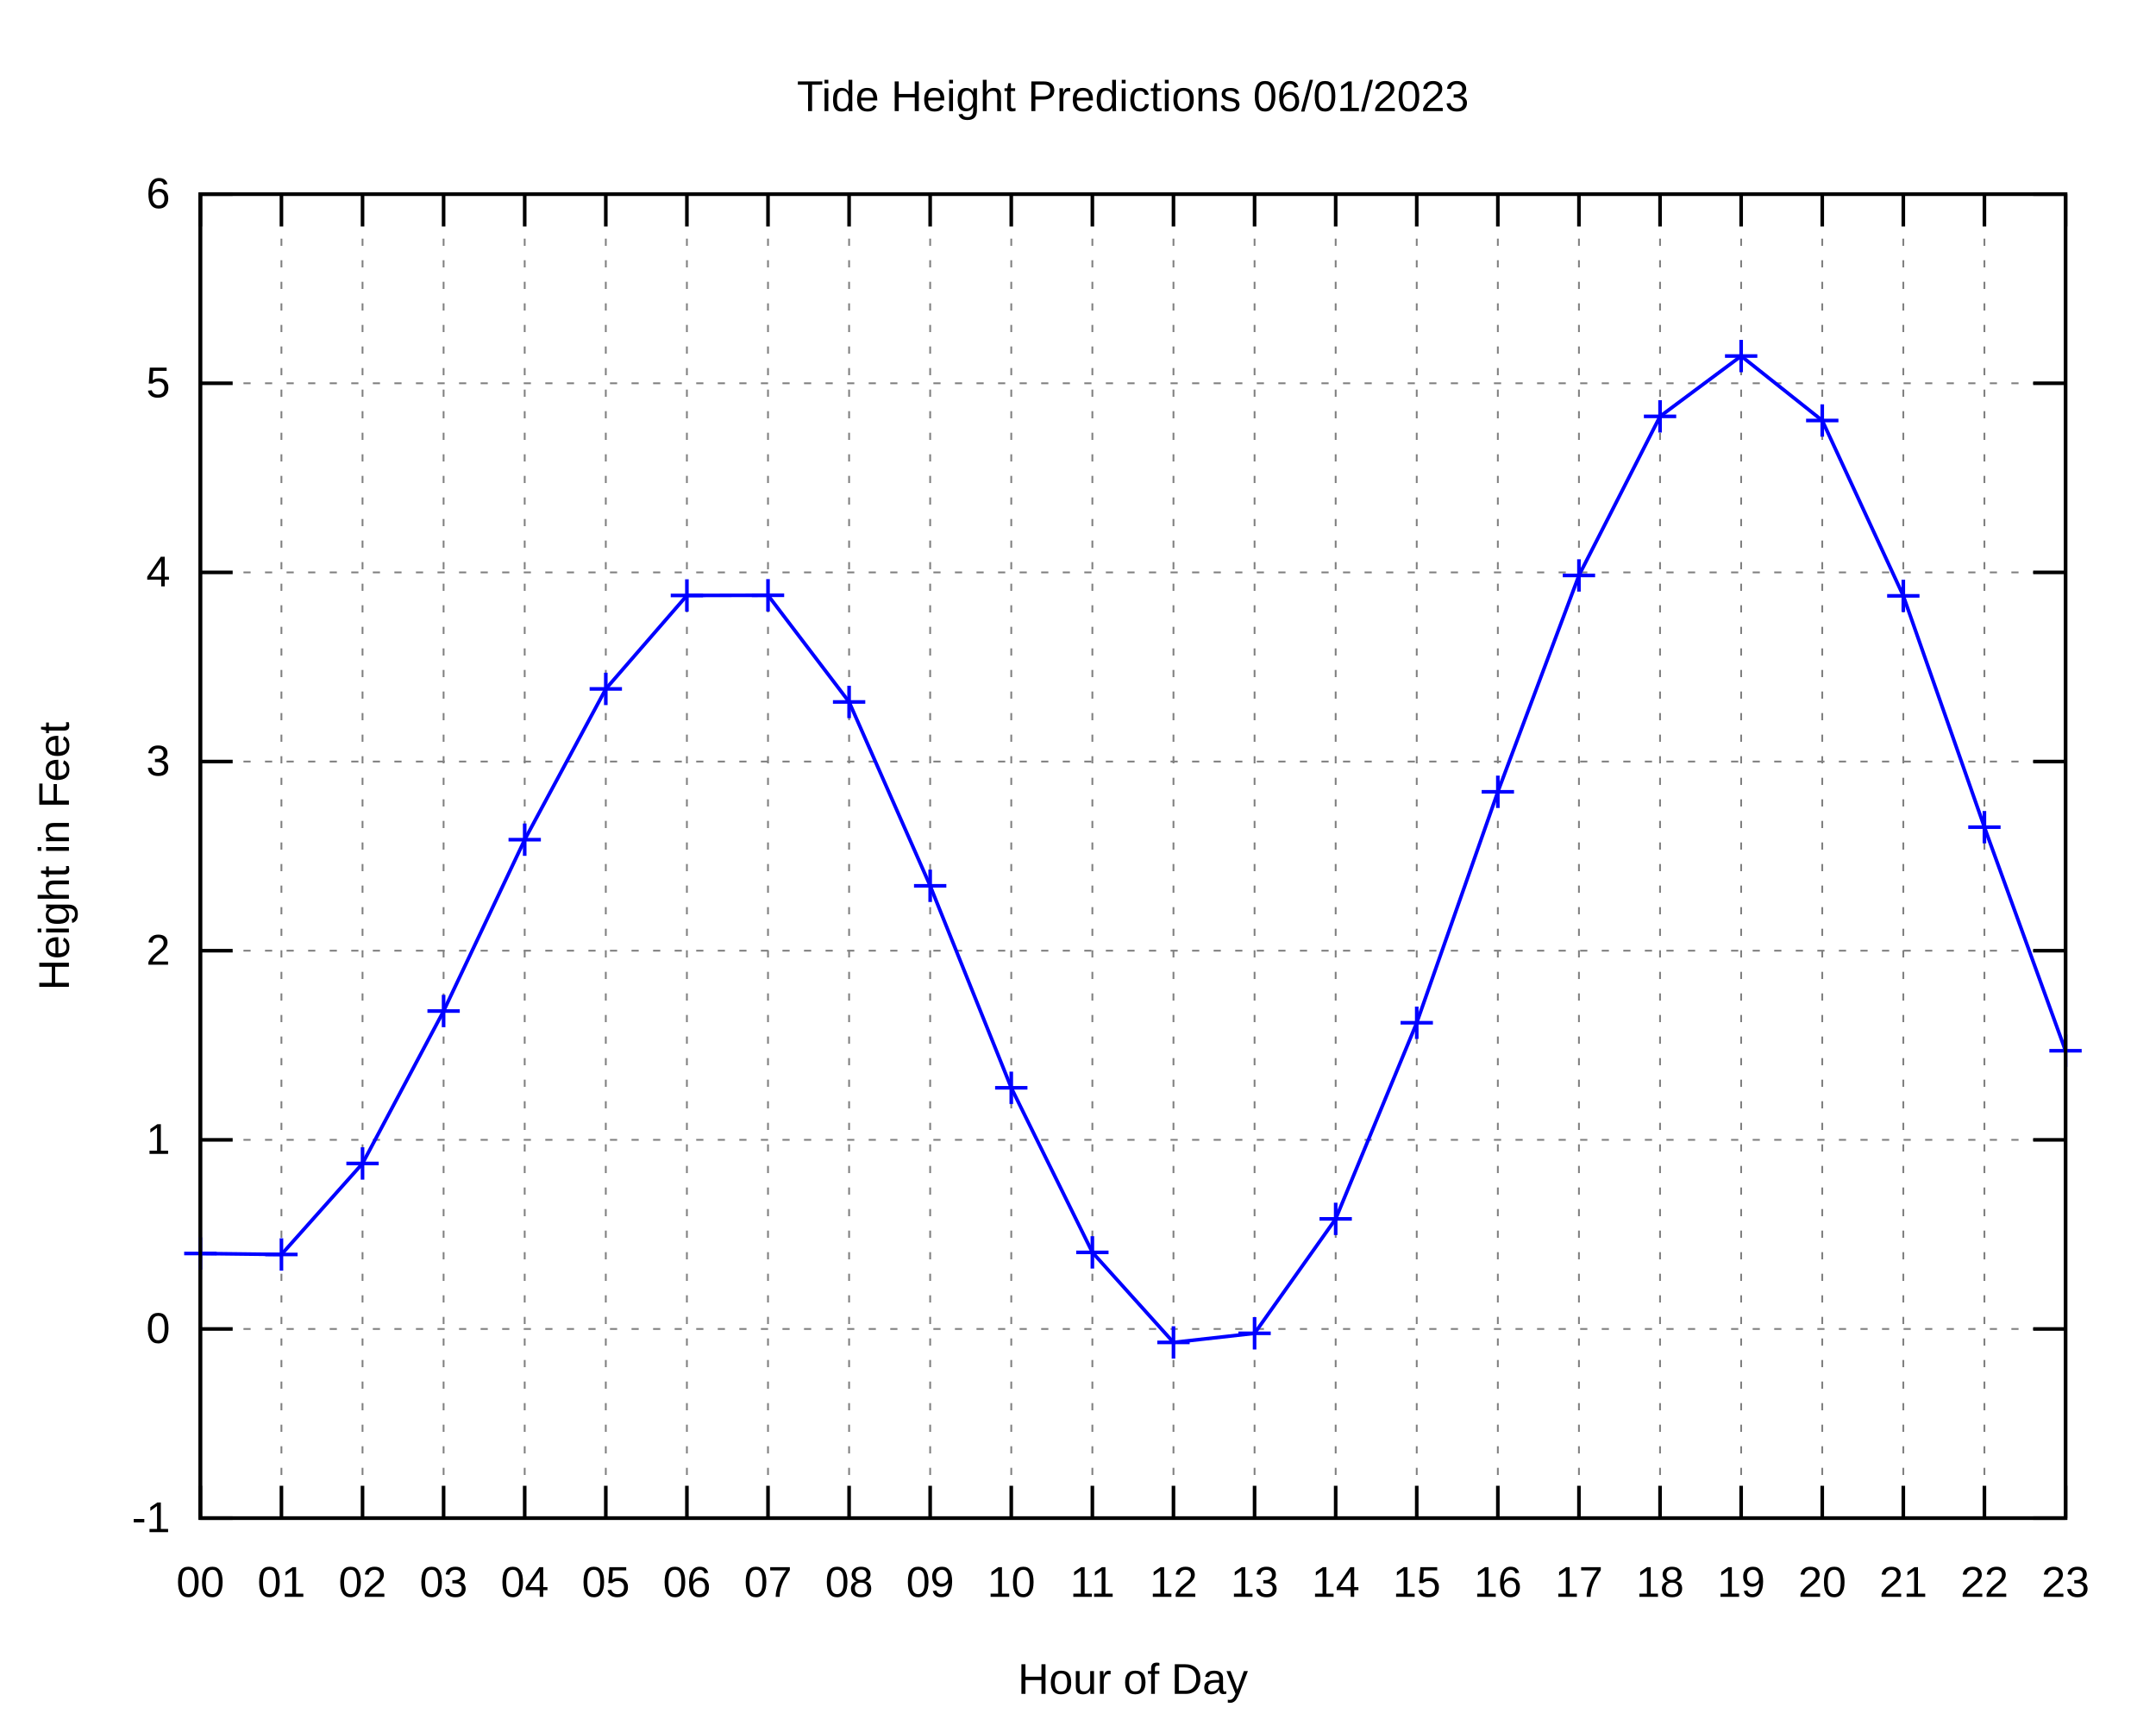
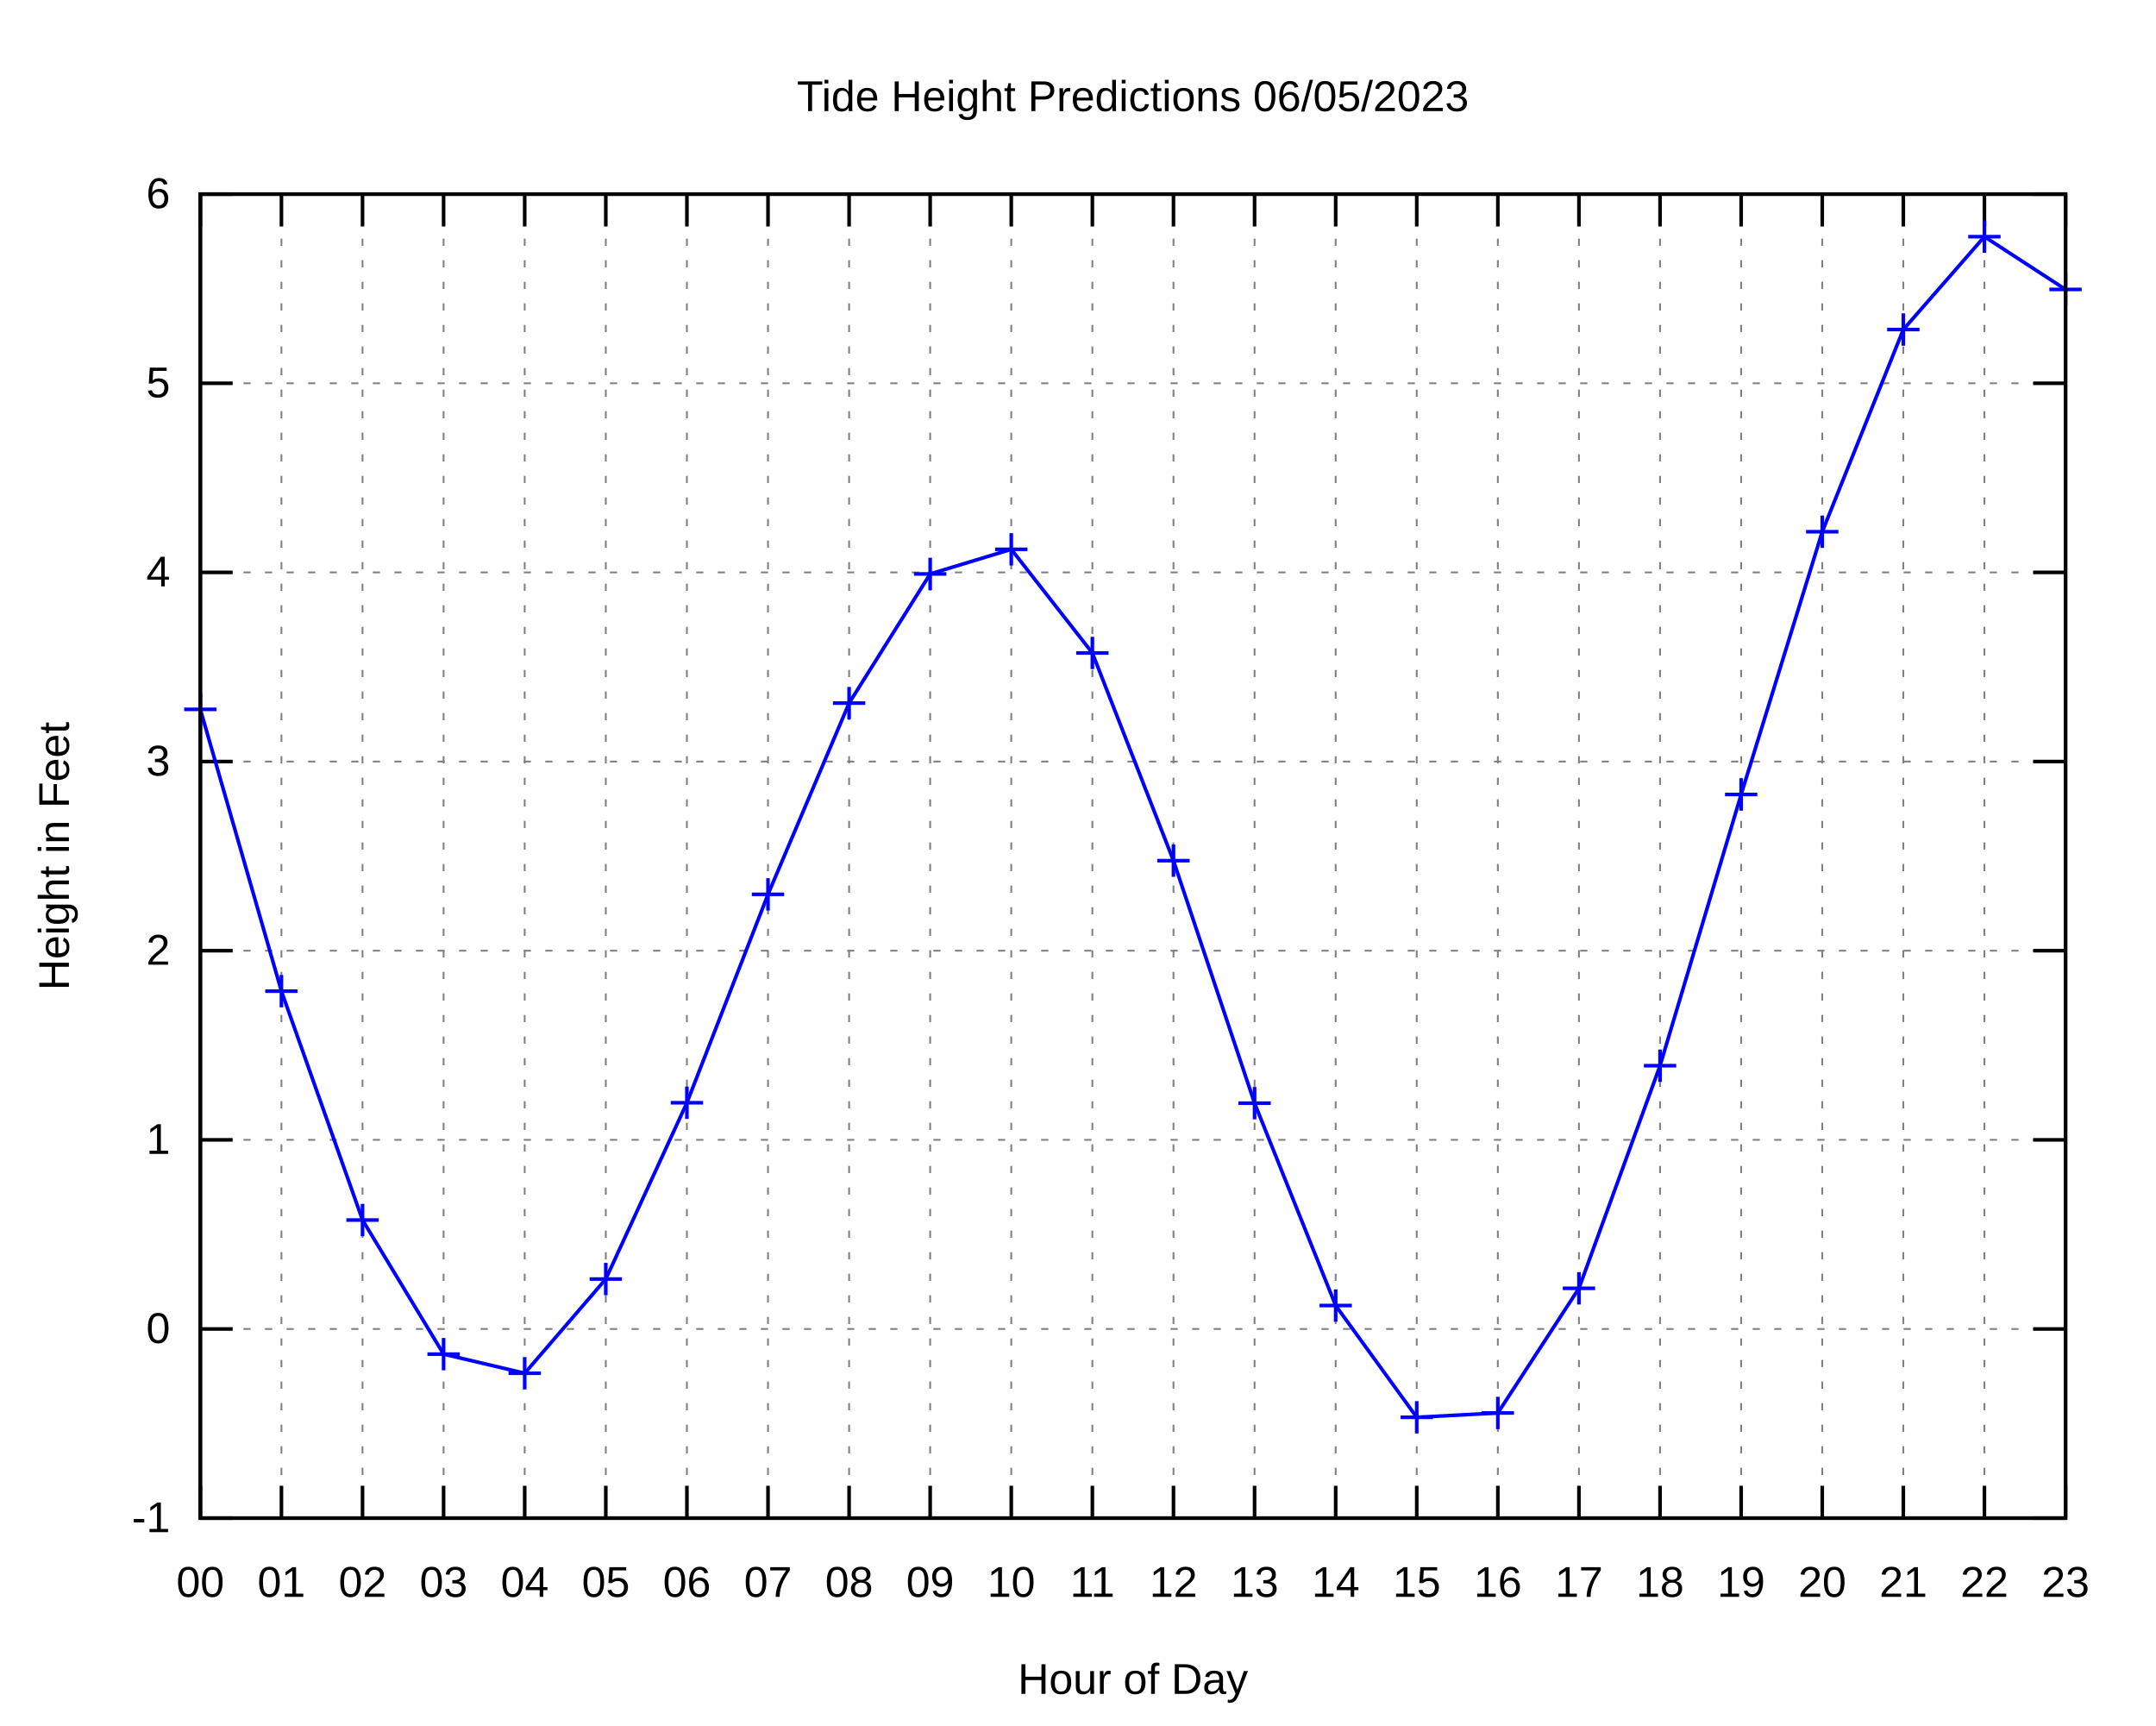
<svg xmlns="http://www.w3.org/2000/svg" xmlns:xlink="http://www.w3.org/1999/xlink" width="600" height="480" viewBox="0 0 600 480">
  <g id="gnuplot_canvas">
    <rect x="0" y="0" width="600" height="480" fill="none" />
    <defs>
      <circle id="gpDot" r="0.5" stroke-width="0.5" stroke="currentColor" />
      <path id="gpPt0" stroke-width="0.222" stroke="currentColor" d="M-1,0 h2 M0,-1 v2" />
      <path id="gpPt1" stroke-width="0.222" stroke="currentColor" d="M-1,-1 L1,1 M1,-1 L-1,1" />
      <path id="gpPt2" stroke-width="0.222" stroke="currentColor" d="M-1,0 L1,0 M0,-1 L0,1 M-1,-1 L1,1 M-1,1 L1,-1" />
      <rect id="gpPt3" stroke-width="0.222" stroke="currentColor" x="-1" y="-1" width="2" height="2" />
      <rect id="gpPt4" stroke-width="0.222" stroke="currentColor" fill="currentColor" x="-1" y="-1" width="2" height="2" />
      <circle id="gpPt5" stroke-width="0.222" stroke="currentColor" cx="0" cy="0" r="1" />
      <use xlink:href="#gpPt5" id="gpPt6" fill="currentColor" stroke="none" />
      <path id="gpPt7" stroke-width="0.222" stroke="currentColor" d="M0,-1.33 L-1.33,0.67 L1.33,0.67 z" />
      <use xlink:href="#gpPt7" id="gpPt8" fill="currentColor" stroke="none" />
      <use xlink:href="#gpPt7" id="gpPt9" stroke="currentColor" transform="rotate(180)" />
      <use xlink:href="#gpPt9" id="gpPt10" fill="currentColor" stroke="none" />
      <use xlink:href="#gpPt3" id="gpPt11" stroke="currentColor" transform="rotate(45)" />
      <use xlink:href="#gpPt11" id="gpPt12" fill="currentColor" stroke="none" />
      <path id="gpPt13" stroke-width="0.222" stroke="currentColor" d="M0,1.330 L1.265,0.411 L0.782,-1.067 L-0.782,-1.076 L-1.265,0.411 z" />
      <use xlink:href="#gpPt13" id="gpPt14" fill="currentColor" stroke="none" />
      <filter id="textbox" filterUnits="objectBoundingBox" x="0" y="0" height="1" width="1">
        <feFlood flood-color="white" flood-opacity="1" result="bgnd" />
        <feComposite in="SourceGraphic" in2="bgnd" operator="atop" />
      </filter>
      <filter id="greybox" filterUnits="objectBoundingBox" x="0" y="0" height="1" width="1">
        <feFlood flood-color="lightgrey" flood-opacity="1" result="grey" />
        <feComposite in="SourceGraphic" in2="grey" operator="atop" />
      </filter>
    </defs>
    <g fill="none" color="white" stroke="currentColor" stroke-width="1.00" stroke-linecap="butt" stroke-linejoin="miter">
</g>
    <g fill="none" color="black" stroke="currentColor" stroke-width="1.00" stroke-linecap="butt" stroke-linejoin="miter">
</g>
    <g fill="none" color="black" stroke="black" stroke-width="0.50" stroke-linecap="butt" stroke-linejoin="miter">
</g>
    <g fill="none" color="gray" stroke="currentColor" stroke-width="0.50" stroke-linecap="butt" stroke-linejoin="miter">
      <path stroke="gray" stroke-dasharray="2,4" class="gridline" d="M55.75,422.40 L574.82,422.40  " />
    </g>
    <g fill="none" color="gray" stroke="gray" stroke-width="1.00" stroke-linecap="butt" stroke-linejoin="miter">
</g>
    <g fill="none" color="black" stroke="currentColor" stroke-width="1.00" stroke-linecap="butt" stroke-linejoin="miter">
      <path stroke="black" d="M55.75,422.40 L64.75,422.40 M574.82,422.40 L565.82,422.40  " />
      <g transform="translate(47.36,426.30)" stroke="none" fill="black" font-family="Arial" font-size="12.00" text-anchor="end">
        <text>
          <tspan font-family="Arial">-1</tspan>
        </text>
      </g>
    </g>
    <g fill="none" color="black" stroke="currentColor" stroke-width="1.00" stroke-linecap="butt" stroke-linejoin="miter">
</g>
    <g fill="none" color="black" stroke="black" stroke-width="0.50" stroke-linecap="butt" stroke-linejoin="miter">
</g>
    <g fill="none" color="gray" stroke="currentColor" stroke-width="0.50" stroke-linecap="butt" stroke-linejoin="miter">
      <path stroke="gray" stroke-dasharray="2,4" class="gridline" d="M55.75,369.77 L574.82,369.77  " />
    </g>
    <g fill="none" color="gray" stroke="gray" stroke-width="1.00" stroke-linecap="butt" stroke-linejoin="miter">
</g>
    <g fill="none" color="black" stroke="currentColor" stroke-width="1.00" stroke-linecap="butt" stroke-linejoin="miter">
      <path stroke="black" d="M55.75,369.77 L64.75,369.77 M574.82,369.77 L565.82,369.77  " />
      <g transform="translate(47.36,373.67)" stroke="none" fill="black" font-family="Arial" font-size="12.00" text-anchor="end">
        <text>
          <tspan font-family="Arial"> 0</tspan>
        </text>
      </g>
    </g>
    <g fill="none" color="black" stroke="currentColor" stroke-width="1.00" stroke-linecap="butt" stroke-linejoin="miter">
</g>
    <g fill="none" color="black" stroke="black" stroke-width="0.50" stroke-linecap="butt" stroke-linejoin="miter">
</g>
    <g fill="none" color="gray" stroke="currentColor" stroke-width="0.50" stroke-linecap="butt" stroke-linejoin="miter">
      <path stroke="gray" stroke-dasharray="2,4" class="gridline" d="M55.75,317.15 L574.82,317.15  " />
    </g>
    <g fill="none" color="gray" stroke="gray" stroke-width="1.00" stroke-linecap="butt" stroke-linejoin="miter">
</g>
    <g fill="none" color="black" stroke="currentColor" stroke-width="1.00" stroke-linecap="butt" stroke-linejoin="miter">
      <path stroke="black" d="M55.75,317.15 L64.75,317.15 M574.82,317.15 L565.82,317.15  " />
      <g transform="translate(47.36,321.05)" stroke="none" fill="black" font-family="Arial" font-size="12.00" text-anchor="end">
        <text>
          <tspan font-family="Arial"> 1</tspan>
        </text>
      </g>
    </g>
    <g fill="none" color="black" stroke="currentColor" stroke-width="1.00" stroke-linecap="butt" stroke-linejoin="miter">
</g>
    <g fill="none" color="black" stroke="black" stroke-width="0.50" stroke-linecap="butt" stroke-linejoin="miter">
</g>
    <g fill="none" color="gray" stroke="currentColor" stroke-width="0.50" stroke-linecap="butt" stroke-linejoin="miter">
      <path stroke="gray" stroke-dasharray="2,4" class="gridline" d="M55.75,264.52 L574.82,264.52  " />
    </g>
    <g fill="none" color="gray" stroke="gray" stroke-width="1.00" stroke-linecap="butt" stroke-linejoin="miter">
</g>
    <g fill="none" color="black" stroke="currentColor" stroke-width="1.00" stroke-linecap="butt" stroke-linejoin="miter">
      <path stroke="black" d="M55.75,264.52 L64.75,264.52 M574.82,264.52 L565.82,264.52  " />
      <g transform="translate(47.36,268.42)" stroke="none" fill="black" font-family="Arial" font-size="12.00" text-anchor="end">
        <text>
          <tspan font-family="Arial"> 2</tspan>
        </text>
      </g>
    </g>
    <g fill="none" color="black" stroke="currentColor" stroke-width="1.00" stroke-linecap="butt" stroke-linejoin="miter">
</g>
    <g fill="none" color="black" stroke="black" stroke-width="0.50" stroke-linecap="butt" stroke-linejoin="miter">
</g>
    <g fill="none" color="gray" stroke="currentColor" stroke-width="0.50" stroke-linecap="butt" stroke-linejoin="miter">
      <path stroke="gray" stroke-dasharray="2,4" class="gridline" d="M55.75,211.89 L574.82,211.89  " />
    </g>
    <g fill="none" color="gray" stroke="gray" stroke-width="1.00" stroke-linecap="butt" stroke-linejoin="miter">
</g>
    <g fill="none" color="black" stroke="currentColor" stroke-width="1.00" stroke-linecap="butt" stroke-linejoin="miter">
      <path stroke="black" d="M55.75,211.89 L64.75,211.89 M574.82,211.89 L565.82,211.89  " />
      <g transform="translate(47.36,215.79)" stroke="none" fill="black" font-family="Arial" font-size="12.00" text-anchor="end">
        <text>
          <tspan font-family="Arial"> 3</tspan>
        </text>
      </g>
    </g>
    <g fill="none" color="black" stroke="currentColor" stroke-width="1.00" stroke-linecap="butt" stroke-linejoin="miter">
</g>
    <g fill="none" color="black" stroke="black" stroke-width="0.50" stroke-linecap="butt" stroke-linejoin="miter">
</g>
    <g fill="none" color="gray" stroke="currentColor" stroke-width="0.50" stroke-linecap="butt" stroke-linejoin="miter">
      <path stroke="gray" stroke-dasharray="2,4" class="gridline" d="M55.75,159.26 L574.82,159.26  " />
    </g>
    <g fill="none" color="gray" stroke="gray" stroke-width="1.00" stroke-linecap="butt" stroke-linejoin="miter">
</g>
    <g fill="none" color="black" stroke="currentColor" stroke-width="1.00" stroke-linecap="butt" stroke-linejoin="miter">
      <path stroke="black" d="M55.75,159.26 L64.75,159.26 M574.82,159.26 L565.82,159.26  " />
      <g transform="translate(47.36,163.16)" stroke="none" fill="black" font-family="Arial" font-size="12.00" text-anchor="end">
        <text>
          <tspan font-family="Arial"> 4</tspan>
        </text>
      </g>
    </g>
    <g fill="none" color="black" stroke="currentColor" stroke-width="1.00" stroke-linecap="butt" stroke-linejoin="miter">
</g>
    <g fill="none" color="black" stroke="black" stroke-width="0.50" stroke-linecap="butt" stroke-linejoin="miter">
</g>
    <g fill="none" color="gray" stroke="currentColor" stroke-width="0.50" stroke-linecap="butt" stroke-linejoin="miter">
      <path stroke="gray" stroke-dasharray="2,4" class="gridline" d="M55.75,106.64 L574.82,106.64  " />
    </g>
    <g fill="none" color="gray" stroke="gray" stroke-width="1.00" stroke-linecap="butt" stroke-linejoin="miter">
</g>
    <g fill="none" color="black" stroke="currentColor" stroke-width="1.00" stroke-linecap="butt" stroke-linejoin="miter">
      <path stroke="black" d="M55.75,106.64 L64.75,106.64 M574.82,106.64 L565.82,106.64  " />
      <g transform="translate(47.36,110.54)" stroke="none" fill="black" font-family="Arial" font-size="12.00" text-anchor="end">
        <text>
          <tspan font-family="Arial"> 5</tspan>
        </text>
      </g>
    </g>
    <g fill="none" color="black" stroke="currentColor" stroke-width="1.00" stroke-linecap="butt" stroke-linejoin="miter">
</g>
    <g fill="none" color="black" stroke="black" stroke-width="0.50" stroke-linecap="butt" stroke-linejoin="miter">
</g>
    <g fill="none" color="gray" stroke="currentColor" stroke-width="0.50" stroke-linecap="butt" stroke-linejoin="miter">
      <path stroke="gray" stroke-dasharray="2,4" class="gridline" d="M55.75,54.01 L574.82,54.01  " />
    </g>
    <g fill="none" color="gray" stroke="gray" stroke-width="1.00" stroke-linecap="butt" stroke-linejoin="miter">
</g>
    <g fill="none" color="black" stroke="currentColor" stroke-width="1.00" stroke-linecap="butt" stroke-linejoin="miter">
      <path stroke="black" d="M55.75,54.01 L64.75,54.01 M574.82,54.01 L565.82,54.01  " />
      <g transform="translate(47.36,57.91)" stroke="none" fill="black" font-family="Arial" font-size="12.00" text-anchor="end">
        <text>
          <tspan font-family="Arial"> 6</tspan>
        </text>
      </g>
    </g>
    <g fill="none" color="black" stroke="currentColor" stroke-width="1.00" stroke-linecap="butt" stroke-linejoin="miter">
</g>
    <g fill="none" color="black" stroke="black" stroke-width="0.50" stroke-linecap="butt" stroke-linejoin="miter">
</g>
    <g fill="none" color="gray" stroke="currentColor" stroke-width="0.50" stroke-linecap="butt" stroke-linejoin="miter">
      <path stroke="gray" stroke-dasharray="2,4" class="gridline" d="M55.75,422.40 L55.75,54.01  " />
    </g>
    <g fill="none" color="gray" stroke="gray" stroke-width="1.00" stroke-linecap="butt" stroke-linejoin="miter">
</g>
    <g fill="none" color="black" stroke="currentColor" stroke-width="1.00" stroke-linecap="butt" stroke-linejoin="miter">
      <path stroke="black" d="M55.75,422.40 L55.75,413.40 M55.75,54.01 L55.75,63.01  " />
      <g transform="translate(55.75,444.30)" stroke="none" fill="black" font-family="Arial" font-size="12.00" text-anchor="middle">
        <text>
          <tspan font-family="Arial">00</tspan>
        </text>
      </g>
    </g>
    <g fill="none" color="black" stroke="currentColor" stroke-width="1.00" stroke-linecap="butt" stroke-linejoin="miter">
</g>
    <g fill="none" color="black" stroke="black" stroke-width="0.50" stroke-linecap="butt" stroke-linejoin="miter">
</g>
    <g fill="none" color="gray" stroke="currentColor" stroke-width="0.50" stroke-linecap="butt" stroke-linejoin="miter">
      <path stroke="gray" stroke-dasharray="2,4" class="gridline" d="M78.32,422.40 L78.32,54.01  " />
    </g>
    <g fill="none" color="gray" stroke="gray" stroke-width="1.00" stroke-linecap="butt" stroke-linejoin="miter">
</g>
    <g fill="none" color="black" stroke="currentColor" stroke-width="1.00" stroke-linecap="butt" stroke-linejoin="miter">
      <path stroke="black" d="M78.32,422.40 L78.32,413.40 M78.32,54.01 L78.32,63.01  " />
      <g transform="translate(78.32,444.30)" stroke="none" fill="black" font-family="Arial" font-size="12.00" text-anchor="middle">
        <text>
          <tspan font-family="Arial">01</tspan>
        </text>
      </g>
    </g>
    <g fill="none" color="black" stroke="currentColor" stroke-width="1.00" stroke-linecap="butt" stroke-linejoin="miter">
</g>
    <g fill="none" color="black" stroke="black" stroke-width="0.50" stroke-linecap="butt" stroke-linejoin="miter">
</g>
    <g fill="none" color="gray" stroke="currentColor" stroke-width="0.50" stroke-linecap="butt" stroke-linejoin="miter">
      <path stroke="gray" stroke-dasharray="2,4" class="gridline" d="M100.89,422.40 L100.89,54.01  " />
    </g>
    <g fill="none" color="gray" stroke="gray" stroke-width="1.00" stroke-linecap="butt" stroke-linejoin="miter">
</g>
    <g fill="none" color="black" stroke="currentColor" stroke-width="1.00" stroke-linecap="butt" stroke-linejoin="miter">
      <path stroke="black" d="M100.89,422.40 L100.89,413.40 M100.89,54.01 L100.89,63.01  " />
      <g transform="translate(100.89,444.30)" stroke="none" fill="black" font-family="Arial" font-size="12.00" text-anchor="middle">
        <text>
          <tspan font-family="Arial">02</tspan>
        </text>
      </g>
    </g>
    <g fill="none" color="black" stroke="currentColor" stroke-width="1.00" stroke-linecap="butt" stroke-linejoin="miter">
</g>
    <g fill="none" color="black" stroke="black" stroke-width="0.50" stroke-linecap="butt" stroke-linejoin="miter">
</g>
    <g fill="none" color="gray" stroke="currentColor" stroke-width="0.50" stroke-linecap="butt" stroke-linejoin="miter">
      <path stroke="gray" stroke-dasharray="2,4" class="gridline" d="M123.45,422.40 L123.45,54.01  " />
    </g>
    <g fill="none" color="gray" stroke="gray" stroke-width="1.00" stroke-linecap="butt" stroke-linejoin="miter">
</g>
    <g fill="none" color="black" stroke="currentColor" stroke-width="1.00" stroke-linecap="butt" stroke-linejoin="miter">
      <path stroke="black" d="M123.45,422.40 L123.45,413.40 M123.45,54.01 L123.45,63.01  " />
      <g transform="translate(123.45,444.30)" stroke="none" fill="black" font-family="Arial" font-size="12.00" text-anchor="middle">
        <text>
          <tspan font-family="Arial">03</tspan>
        </text>
      </g>
    </g>
    <g fill="none" color="black" stroke="currentColor" stroke-width="1.00" stroke-linecap="butt" stroke-linejoin="miter">
</g>
    <g fill="none" color="black" stroke="black" stroke-width="0.50" stroke-linecap="butt" stroke-linejoin="miter">
</g>
    <g fill="none" color="gray" stroke="currentColor" stroke-width="0.50" stroke-linecap="butt" stroke-linejoin="miter">
      <path stroke="gray" stroke-dasharray="2,4" class="gridline" d="M146.02,422.40 L146.02,54.01  " />
    </g>
    <g fill="none" color="gray" stroke="gray" stroke-width="1.00" stroke-linecap="butt" stroke-linejoin="miter">
</g>
    <g fill="none" color="black" stroke="currentColor" stroke-width="1.00" stroke-linecap="butt" stroke-linejoin="miter">
      <path stroke="black" d="M146.02,422.40 L146.02,413.40 M146.02,54.01 L146.02,63.01  " />
      <g transform="translate(146.02,444.30)" stroke="none" fill="black" font-family="Arial" font-size="12.00" text-anchor="middle">
        <text>
          <tspan font-family="Arial">04</tspan>
        </text>
      </g>
    </g>
    <g fill="none" color="black" stroke="currentColor" stroke-width="1.00" stroke-linecap="butt" stroke-linejoin="miter">
</g>
    <g fill="none" color="black" stroke="black" stroke-width="0.50" stroke-linecap="butt" stroke-linejoin="miter">
</g>
    <g fill="none" color="gray" stroke="currentColor" stroke-width="0.50" stroke-linecap="butt" stroke-linejoin="miter">
      <path stroke="gray" stroke-dasharray="2,4" class="gridline" d="M168.59,422.40 L168.59,54.01  " />
    </g>
    <g fill="none" color="gray" stroke="gray" stroke-width="1.00" stroke-linecap="butt" stroke-linejoin="miter">
</g>
    <g fill="none" color="black" stroke="currentColor" stroke-width="1.00" stroke-linecap="butt" stroke-linejoin="miter">
      <path stroke="black" d="M168.59,422.40 L168.59,413.40 M168.59,54.01 L168.59,63.01  " />
      <g transform="translate(168.59,444.30)" stroke="none" fill="black" font-family="Arial" font-size="12.00" text-anchor="middle">
        <text>
          <tspan font-family="Arial">05</tspan>
        </text>
      </g>
    </g>
    <g fill="none" color="black" stroke="currentColor" stroke-width="1.00" stroke-linecap="butt" stroke-linejoin="miter">
</g>
    <g fill="none" color="black" stroke="black" stroke-width="0.50" stroke-linecap="butt" stroke-linejoin="miter">
</g>
    <g fill="none" color="gray" stroke="currentColor" stroke-width="0.50" stroke-linecap="butt" stroke-linejoin="miter">
      <path stroke="gray" stroke-dasharray="2,4" class="gridline" d="M191.16,422.40 L191.16,54.01  " />
    </g>
    <g fill="none" color="gray" stroke="gray" stroke-width="1.00" stroke-linecap="butt" stroke-linejoin="miter">
</g>
    <g fill="none" color="black" stroke="currentColor" stroke-width="1.00" stroke-linecap="butt" stroke-linejoin="miter">
      <path stroke="black" d="M191.16,422.40 L191.16,413.40 M191.16,54.01 L191.16,63.01  " />
      <g transform="translate(191.16,444.30)" stroke="none" fill="black" font-family="Arial" font-size="12.00" text-anchor="middle">
        <text>
          <tspan font-family="Arial">06</tspan>
        </text>
      </g>
    </g>
    <g fill="none" color="black" stroke="currentColor" stroke-width="1.00" stroke-linecap="butt" stroke-linejoin="miter">
</g>
    <g fill="none" color="black" stroke="black" stroke-width="0.50" stroke-linecap="butt" stroke-linejoin="miter">
</g>
    <g fill="none" color="gray" stroke="currentColor" stroke-width="0.50" stroke-linecap="butt" stroke-linejoin="miter">
      <path stroke="gray" stroke-dasharray="2,4" class="gridline" d="M213.73,422.40 L213.73,54.01  " />
    </g>
    <g fill="none" color="gray" stroke="gray" stroke-width="1.00" stroke-linecap="butt" stroke-linejoin="miter">
</g>
    <g fill="none" color="black" stroke="currentColor" stroke-width="1.00" stroke-linecap="butt" stroke-linejoin="miter">
      <path stroke="black" d="M213.73,422.40 L213.73,413.40 M213.73,54.01 L213.73,63.01  " />
      <g transform="translate(213.73,444.30)" stroke="none" fill="black" font-family="Arial" font-size="12.00" text-anchor="middle">
        <text>
          <tspan font-family="Arial">07</tspan>
        </text>
      </g>
    </g>
    <g fill="none" color="black" stroke="currentColor" stroke-width="1.00" stroke-linecap="butt" stroke-linejoin="miter">
</g>
    <g fill="none" color="black" stroke="black" stroke-width="0.50" stroke-linecap="butt" stroke-linejoin="miter">
</g>
    <g fill="none" color="gray" stroke="currentColor" stroke-width="0.50" stroke-linecap="butt" stroke-linejoin="miter">
      <path stroke="gray" stroke-dasharray="2,4" class="gridline" d="M236.30,422.40 L236.30,54.01  " />
    </g>
    <g fill="none" color="gray" stroke="gray" stroke-width="1.00" stroke-linecap="butt" stroke-linejoin="miter">
</g>
    <g fill="none" color="black" stroke="currentColor" stroke-width="1.00" stroke-linecap="butt" stroke-linejoin="miter">
      <path stroke="black" d="M236.30,422.40 L236.30,413.40 M236.30,54.01 L236.30,63.01  " />
      <g transform="translate(236.30,444.30)" stroke="none" fill="black" font-family="Arial" font-size="12.00" text-anchor="middle">
        <text>
          <tspan font-family="Arial">08</tspan>
        </text>
      </g>
    </g>
    <g fill="none" color="black" stroke="currentColor" stroke-width="1.00" stroke-linecap="butt" stroke-linejoin="miter">
</g>
    <g fill="none" color="black" stroke="black" stroke-width="0.50" stroke-linecap="butt" stroke-linejoin="miter">
</g>
    <g fill="none" color="gray" stroke="currentColor" stroke-width="0.50" stroke-linecap="butt" stroke-linejoin="miter">
      <path stroke="gray" stroke-dasharray="2,4" class="gridline" d="M258.86,422.40 L258.86,54.01  " />
    </g>
    <g fill="none" color="gray" stroke="gray" stroke-width="1.00" stroke-linecap="butt" stroke-linejoin="miter">
</g>
    <g fill="none" color="black" stroke="currentColor" stroke-width="1.00" stroke-linecap="butt" stroke-linejoin="miter">
      <path stroke="black" d="M258.86,422.40 L258.86,413.40 M258.86,54.01 L258.86,63.01  " />
      <g transform="translate(258.86,444.30)" stroke="none" fill="black" font-family="Arial" font-size="12.00" text-anchor="middle">
        <text>
          <tspan font-family="Arial">09</tspan>
        </text>
      </g>
    </g>
    <g fill="none" color="black" stroke="currentColor" stroke-width="1.00" stroke-linecap="butt" stroke-linejoin="miter">
</g>
    <g fill="none" color="black" stroke="black" stroke-width="0.50" stroke-linecap="butt" stroke-linejoin="miter">
</g>
    <g fill="none" color="gray" stroke="currentColor" stroke-width="0.50" stroke-linecap="butt" stroke-linejoin="miter">
      <path stroke="gray" stroke-dasharray="2,4" class="gridline" d="M281.43,422.40 L281.43,54.01  " />
    </g>
    <g fill="none" color="gray" stroke="gray" stroke-width="1.00" stroke-linecap="butt" stroke-linejoin="miter">
</g>
    <g fill="none" color="black" stroke="currentColor" stroke-width="1.00" stroke-linecap="butt" stroke-linejoin="miter">
      <path stroke="black" d="M281.43,422.40 L281.43,413.40 M281.43,54.01 L281.43,63.01  " />
      <g transform="translate(281.43,444.30)" stroke="none" fill="black" font-family="Arial" font-size="12.00" text-anchor="middle">
        <text>
          <tspan font-family="Arial">10</tspan>
        </text>
      </g>
    </g>
    <g fill="none" color="black" stroke="currentColor" stroke-width="1.00" stroke-linecap="butt" stroke-linejoin="miter">
</g>
    <g fill="none" color="black" stroke="black" stroke-width="0.50" stroke-linecap="butt" stroke-linejoin="miter">
</g>
    <g fill="none" color="gray" stroke="currentColor" stroke-width="0.50" stroke-linecap="butt" stroke-linejoin="miter">
      <path stroke="gray" stroke-dasharray="2,4" class="gridline" d="M304.00,422.40 L304.00,54.01  " />
    </g>
    <g fill="none" color="gray" stroke="gray" stroke-width="1.00" stroke-linecap="butt" stroke-linejoin="miter">
</g>
    <g fill="none" color="black" stroke="currentColor" stroke-width="1.00" stroke-linecap="butt" stroke-linejoin="miter">
      <path stroke="black" d="M304.00,422.40 L304.00,413.40 M304.00,54.01 L304.00,63.01  " />
      <g transform="translate(304.00,444.30)" stroke="none" fill="black" font-family="Arial" font-size="12.00" text-anchor="middle">
        <text>
          <tspan font-family="Arial">11</tspan>
        </text>
      </g>
    </g>
    <g fill="none" color="black" stroke="currentColor" stroke-width="1.00" stroke-linecap="butt" stroke-linejoin="miter">
</g>
    <g fill="none" color="black" stroke="black" stroke-width="0.50" stroke-linecap="butt" stroke-linejoin="miter">
</g>
    <g fill="none" color="gray" stroke="currentColor" stroke-width="0.50" stroke-linecap="butt" stroke-linejoin="miter">
      <path stroke="gray" stroke-dasharray="2,4" class="gridline" d="M326.57,422.40 L326.57,54.01  " />
    </g>
    <g fill="none" color="gray" stroke="gray" stroke-width="1.00" stroke-linecap="butt" stroke-linejoin="miter">
</g>
    <g fill="none" color="black" stroke="currentColor" stroke-width="1.00" stroke-linecap="butt" stroke-linejoin="miter">
      <path stroke="black" d="M326.57,422.40 L326.57,413.40 M326.57,54.01 L326.57,63.01  " />
      <g transform="translate(326.57,444.30)" stroke="none" fill="black" font-family="Arial" font-size="12.00" text-anchor="middle">
        <text>
          <tspan font-family="Arial">12</tspan>
        </text>
      </g>
    </g>
    <g fill="none" color="black" stroke="currentColor" stroke-width="1.00" stroke-linecap="butt" stroke-linejoin="miter">
</g>
    <g fill="none" color="black" stroke="black" stroke-width="0.50" stroke-linecap="butt" stroke-linejoin="miter">
</g>
    <g fill="none" color="gray" stroke="currentColor" stroke-width="0.50" stroke-linecap="butt" stroke-linejoin="miter">
      <path stroke="gray" stroke-dasharray="2,4" class="gridline" d="M349.14,422.40 L349.14,54.01  " />
    </g>
    <g fill="none" color="gray" stroke="gray" stroke-width="1.00" stroke-linecap="butt" stroke-linejoin="miter">
</g>
    <g fill="none" color="black" stroke="currentColor" stroke-width="1.00" stroke-linecap="butt" stroke-linejoin="miter">
      <path stroke="black" d="M349.14,422.40 L349.14,413.40 M349.14,54.01 L349.14,63.01  " />
      <g transform="translate(349.14,444.30)" stroke="none" fill="black" font-family="Arial" font-size="12.00" text-anchor="middle">
        <text>
          <tspan font-family="Arial">13</tspan>
        </text>
      </g>
    </g>
    <g fill="none" color="black" stroke="currentColor" stroke-width="1.00" stroke-linecap="butt" stroke-linejoin="miter">
</g>
    <g fill="none" color="black" stroke="black" stroke-width="0.50" stroke-linecap="butt" stroke-linejoin="miter">
</g>
    <g fill="none" color="gray" stroke="currentColor" stroke-width="0.50" stroke-linecap="butt" stroke-linejoin="miter">
      <path stroke="gray" stroke-dasharray="2,4" class="gridline" d="M371.71,422.40 L371.71,54.01  " />
    </g>
    <g fill="none" color="gray" stroke="gray" stroke-width="1.00" stroke-linecap="butt" stroke-linejoin="miter">
</g>
    <g fill="none" color="black" stroke="currentColor" stroke-width="1.00" stroke-linecap="butt" stroke-linejoin="miter">
      <path stroke="black" d="M371.71,422.40 L371.71,413.40 M371.71,54.01 L371.71,63.01  " />
      <g transform="translate(371.71,444.30)" stroke="none" fill="black" font-family="Arial" font-size="12.00" text-anchor="middle">
        <text>
          <tspan font-family="Arial">14</tspan>
        </text>
      </g>
    </g>
    <g fill="none" color="black" stroke="currentColor" stroke-width="1.00" stroke-linecap="butt" stroke-linejoin="miter">
</g>
    <g fill="none" color="black" stroke="black" stroke-width="0.50" stroke-linecap="butt" stroke-linejoin="miter">
</g>
    <g fill="none" color="gray" stroke="currentColor" stroke-width="0.50" stroke-linecap="butt" stroke-linejoin="miter">
      <path stroke="gray" stroke-dasharray="2,4" class="gridline" d="M394.27,422.40 L394.27,54.01  " />
    </g>
    <g fill="none" color="gray" stroke="gray" stroke-width="1.00" stroke-linecap="butt" stroke-linejoin="miter">
</g>
    <g fill="none" color="black" stroke="currentColor" stroke-width="1.00" stroke-linecap="butt" stroke-linejoin="miter">
      <path stroke="black" d="M394.27,422.40 L394.27,413.40 M394.27,54.01 L394.27,63.01  " />
      <g transform="translate(394.27,444.30)" stroke="none" fill="black" font-family="Arial" font-size="12.00" text-anchor="middle">
        <text>
          <tspan font-family="Arial">15</tspan>
        </text>
      </g>
    </g>
    <g fill="none" color="black" stroke="currentColor" stroke-width="1.00" stroke-linecap="butt" stroke-linejoin="miter">
</g>
    <g fill="none" color="black" stroke="black" stroke-width="0.50" stroke-linecap="butt" stroke-linejoin="miter">
</g>
    <g fill="none" color="gray" stroke="currentColor" stroke-width="0.50" stroke-linecap="butt" stroke-linejoin="miter">
      <path stroke="gray" stroke-dasharray="2,4" class="gridline" d="M416.84,422.40 L416.84,54.01  " />
    </g>
    <g fill="none" color="gray" stroke="gray" stroke-width="1.00" stroke-linecap="butt" stroke-linejoin="miter">
</g>
    <g fill="none" color="black" stroke="currentColor" stroke-width="1.00" stroke-linecap="butt" stroke-linejoin="miter">
      <path stroke="black" d="M416.84,422.40 L416.84,413.40 M416.84,54.01 L416.84,63.01  " />
      <g transform="translate(416.84,444.30)" stroke="none" fill="black" font-family="Arial" font-size="12.00" text-anchor="middle">
        <text>
          <tspan font-family="Arial">16</tspan>
        </text>
      </g>
    </g>
    <g fill="none" color="black" stroke="currentColor" stroke-width="1.00" stroke-linecap="butt" stroke-linejoin="miter">
</g>
    <g fill="none" color="black" stroke="black" stroke-width="0.50" stroke-linecap="butt" stroke-linejoin="miter">
</g>
    <g fill="none" color="gray" stroke="currentColor" stroke-width="0.50" stroke-linecap="butt" stroke-linejoin="miter">
      <path stroke="gray" stroke-dasharray="2,4" class="gridline" d="M439.41,422.40 L439.41,54.01  " />
    </g>
    <g fill="none" color="gray" stroke="gray" stroke-width="1.00" stroke-linecap="butt" stroke-linejoin="miter">
</g>
    <g fill="none" color="black" stroke="currentColor" stroke-width="1.00" stroke-linecap="butt" stroke-linejoin="miter">
      <path stroke="black" d="M439.41,422.40 L439.41,413.40 M439.41,54.01 L439.41,63.01  " />
      <g transform="translate(439.41,444.30)" stroke="none" fill="black" font-family="Arial" font-size="12.00" text-anchor="middle">
        <text>
          <tspan font-family="Arial">17</tspan>
        </text>
      </g>
    </g>
    <g fill="none" color="black" stroke="currentColor" stroke-width="1.00" stroke-linecap="butt" stroke-linejoin="miter">
</g>
    <g fill="none" color="black" stroke="black" stroke-width="0.50" stroke-linecap="butt" stroke-linejoin="miter">
</g>
    <g fill="none" color="gray" stroke="currentColor" stroke-width="0.50" stroke-linecap="butt" stroke-linejoin="miter">
      <path stroke="gray" stroke-dasharray="2,4" class="gridline" d="M461.98,422.40 L461.98,54.01  " />
    </g>
    <g fill="none" color="gray" stroke="gray" stroke-width="1.00" stroke-linecap="butt" stroke-linejoin="miter">
</g>
    <g fill="none" color="black" stroke="currentColor" stroke-width="1.00" stroke-linecap="butt" stroke-linejoin="miter">
      <path stroke="black" d="M461.98,422.40 L461.98,413.40 M461.98,54.01 L461.98,63.01  " />
      <g transform="translate(461.98,444.30)" stroke="none" fill="black" font-family="Arial" font-size="12.00" text-anchor="middle">
        <text>
          <tspan font-family="Arial">18</tspan>
        </text>
      </g>
    </g>
    <g fill="none" color="black" stroke="currentColor" stroke-width="1.00" stroke-linecap="butt" stroke-linejoin="miter">
</g>
    <g fill="none" color="black" stroke="black" stroke-width="0.50" stroke-linecap="butt" stroke-linejoin="miter">
</g>
    <g fill="none" color="gray" stroke="currentColor" stroke-width="0.50" stroke-linecap="butt" stroke-linejoin="miter">
      <path stroke="gray" stroke-dasharray="2,4" class="gridline" d="M484.55,422.40 L484.55,54.01  " />
    </g>
    <g fill="none" color="gray" stroke="gray" stroke-width="1.00" stroke-linecap="butt" stroke-linejoin="miter">
</g>
    <g fill="none" color="black" stroke="currentColor" stroke-width="1.00" stroke-linecap="butt" stroke-linejoin="miter">
      <path stroke="black" d="M484.55,422.40 L484.55,413.40 M484.55,54.01 L484.55,63.01  " />
      <g transform="translate(484.55,444.30)" stroke="none" fill="black" font-family="Arial" font-size="12.00" text-anchor="middle">
        <text>
          <tspan font-family="Arial">19</tspan>
        </text>
      </g>
    </g>
    <g fill="none" color="black" stroke="currentColor" stroke-width="1.00" stroke-linecap="butt" stroke-linejoin="miter">
</g>
    <g fill="none" color="black" stroke="black" stroke-width="0.50" stroke-linecap="butt" stroke-linejoin="miter">
</g>
    <g fill="none" color="gray" stroke="currentColor" stroke-width="0.50" stroke-linecap="butt" stroke-linejoin="miter">
      <path stroke="gray" stroke-dasharray="2,4" class="gridline" d="M507.12,422.40 L507.12,63.01 L507.12,54.01  " />
    </g>
    <g fill="none" color="gray" stroke="gray" stroke-width="1.00" stroke-linecap="butt" stroke-linejoin="miter">
</g>
    <g fill="none" color="black" stroke="currentColor" stroke-width="1.00" stroke-linecap="butt" stroke-linejoin="miter">
      <path stroke="black" d="M507.12,422.40 L507.12,413.40 M507.12,54.01 L507.12,63.01  " />
      <g transform="translate(507.12,444.30)" stroke="none" fill="black" font-family="Arial" font-size="12.00" text-anchor="middle">
        <text>
          <tspan font-family="Arial">20</tspan>
        </text>
      </g>
    </g>
    <g fill="none" color="black" stroke="currentColor" stroke-width="1.00" stroke-linecap="butt" stroke-linejoin="miter">
</g>
    <g fill="none" color="black" stroke="black" stroke-width="0.50" stroke-linecap="butt" stroke-linejoin="miter">
</g>
    <g fill="none" color="gray" stroke="currentColor" stroke-width="0.50" stroke-linecap="butt" stroke-linejoin="miter">
      <path stroke="gray" stroke-dasharray="2,4" class="gridline" d="M529.68,422.40 L529.68,63.01 L529.68,54.01  " />
    </g>
    <g fill="none" color="gray" stroke="gray" stroke-width="1.00" stroke-linecap="butt" stroke-linejoin="miter">
</g>
    <g fill="none" color="black" stroke="currentColor" stroke-width="1.00" stroke-linecap="butt" stroke-linejoin="miter">
      <path stroke="black" d="M529.68,422.40 L529.68,413.40 M529.68,54.01 L529.68,63.01  " />
      <g transform="translate(529.68,444.30)" stroke="none" fill="black" font-family="Arial" font-size="12.00" text-anchor="middle">
        <text>
          <tspan font-family="Arial">21</tspan>
        </text>
      </g>
    </g>
    <g fill="none" color="black" stroke="currentColor" stroke-width="1.00" stroke-linecap="butt" stroke-linejoin="miter">
</g>
    <g fill="none" color="black" stroke="black" stroke-width="0.50" stroke-linecap="butt" stroke-linejoin="miter">
</g>
    <g fill="none" color="gray" stroke="currentColor" stroke-width="0.50" stroke-linecap="butt" stroke-linejoin="miter">
      <path stroke="gray" stroke-dasharray="2,4" class="gridline" d="M552.25,422.40 L552.25,63.01 L552.25,54.01  " />
    </g>
    <g fill="none" color="gray" stroke="gray" stroke-width="1.00" stroke-linecap="butt" stroke-linejoin="miter">
</g>
    <g fill="none" color="black" stroke="currentColor" stroke-width="1.00" stroke-linecap="butt" stroke-linejoin="miter">
      <path stroke="black" d="M552.25,422.40 L552.25,413.40 M552.25,54.01 L552.25,63.01  " />
      <g transform="translate(552.25,444.30)" stroke="none" fill="black" font-family="Arial" font-size="12.00" text-anchor="middle">
        <text>
          <tspan font-family="Arial">22</tspan>
        </text>
      </g>
    </g>
    <g fill="none" color="black" stroke="currentColor" stroke-width="1.00" stroke-linecap="butt" stroke-linejoin="miter">
</g>
    <g fill="none" color="black" stroke="black" stroke-width="0.50" stroke-linecap="butt" stroke-linejoin="miter">
</g>
    <g fill="none" color="gray" stroke="currentColor" stroke-width="0.50" stroke-linecap="butt" stroke-linejoin="miter">
      <path stroke="gray" stroke-dasharray="2,4" class="gridline" d="M574.82,422.40 L574.82,54.01  " />
    </g>
    <g fill="none" color="gray" stroke="gray" stroke-width="1.00" stroke-linecap="butt" stroke-linejoin="miter">
</g>
    <g fill="none" color="black" stroke="currentColor" stroke-width="1.00" stroke-linecap="butt" stroke-linejoin="miter">
      <path stroke="black" d="M574.82,422.40 L574.82,413.40 M574.82,54.01 L574.82,63.01  " />
      <g transform="translate(574.82,444.30)" stroke="none" fill="black" font-family="Arial" font-size="12.00" text-anchor="middle">
        <text>
          <tspan font-family="Arial">23</tspan>
        </text>
      </g>
    </g>
    <g fill="none" color="black" stroke="currentColor" stroke-width="1.00" stroke-linecap="butt" stroke-linejoin="miter">
</g>
    <g fill="none" color="black" stroke="currentColor" stroke-width="1.00" stroke-linecap="butt" stroke-linejoin="miter">
      <path stroke="black" d="M55.75,54.01 L55.75,422.40 L574.82,422.40 L574.82,54.01 L55.75,54.01 Z  " />
    </g>
    <g fill="none" color="black" stroke="currentColor" stroke-width="1.00" stroke-linecap="butt" stroke-linejoin="miter">
      <g transform="translate(19.18,238.21) rotate(270)" stroke="none" fill="black" font-family="Arial" font-size="12.00" text-anchor="middle">
        <text>
          <tspan font-family="Arial">Height in Feet</tspan>
        </text>
      </g>
    </g>
    <g fill="none" color="black" stroke="currentColor" stroke-width="1.00" stroke-linecap="butt" stroke-linejoin="miter">
      <g transform="translate(315.28,471.30)" stroke="none" fill="black" font-family="Arial" font-size="12.00" text-anchor="middle">
        <text>
          <tspan font-family="Arial">Hour of Day</tspan>
        </text>
      </g>
    </g>
    <g fill="none" color="black" stroke="currentColor" stroke-width="1.00" stroke-linecap="butt" stroke-linejoin="miter">
</g>
    <g id="gnuplot_plot_1">
      <g fill="none" color="black" stroke="currentColor" stroke-width="1.00" stroke-linecap="butt" stroke-linejoin="miter">
-         <path stroke="rgb(  0,   0, 255)" d="M55.75,348.77 L78.32,349.04 L100.89,323.72 L123.45,281.31 L146.02,233.63 L168.59,191.68 L191.16,165.68 L213.73,165.63   L236.30,195.31 L258.86,246.47 L281.43,302.67 L304.00,348.46 L326.57,373.51 L349.14,370.98 L371.71,339.14 L394.27,284.57   L416.84,220.31 L439.41,160.11 L461.98,115.85 L484.55,99.06 L507.12,117.00 L529.68,165.79 L552.25,230.15 L574.82,292.36    " />
-         <use xlink:href="#gpPt0" transform="translate(55.75,348.77) scale(4.50)" color="rgb(  0,   0, 255)" />
-         <use xlink:href="#gpPt0" transform="translate(78.32,349.04) scale(4.50)" color="rgb(  0,   0, 255)" />
-         <use xlink:href="#gpPt0" transform="translate(100.89,323.72) scale(4.50)" color="rgb(  0,   0, 255)" />
-         <use xlink:href="#gpPt0" transform="translate(123.45,281.31) scale(4.50)" color="rgb(  0,   0, 255)" />
-         <use xlink:href="#gpPt0" transform="translate(146.02,233.63) scale(4.50)" color="rgb(  0,   0, 255)" />
-         <use xlink:href="#gpPt0" transform="translate(168.59,191.68) scale(4.50)" color="rgb(  0,   0, 255)" />
-         <use xlink:href="#gpPt0" transform="translate(191.16,165.68) scale(4.50)" color="rgb(  0,   0, 255)" />
-         <use xlink:href="#gpPt0" transform="translate(213.73,165.63) scale(4.50)" color="rgb(  0,   0, 255)" />
-         <use xlink:href="#gpPt0" transform="translate(236.30,195.31) scale(4.50)" color="rgb(  0,   0, 255)" />
-         <use xlink:href="#gpPt0" transform="translate(258.86,246.47) scale(4.50)" color="rgb(  0,   0, 255)" />
-         <use xlink:href="#gpPt0" transform="translate(281.43,302.67) scale(4.50)" color="rgb(  0,   0, 255)" />
-         <use xlink:href="#gpPt0" transform="translate(304.00,348.46) scale(4.50)" color="rgb(  0,   0, 255)" />
-         <use xlink:href="#gpPt0" transform="translate(326.57,373.51) scale(4.50)" color="rgb(  0,   0, 255)" />
-         <use xlink:href="#gpPt0" transform="translate(349.14,370.98) scale(4.50)" color="rgb(  0,   0, 255)" />
-         <use xlink:href="#gpPt0" transform="translate(371.71,339.14) scale(4.50)" color="rgb(  0,   0, 255)" />
-         <use xlink:href="#gpPt0" transform="translate(394.27,284.57) scale(4.50)" color="rgb(  0,   0, 255)" />
-         <use xlink:href="#gpPt0" transform="translate(416.84,220.31) scale(4.50)" color="rgb(  0,   0, 255)" />
-         <use xlink:href="#gpPt0" transform="translate(439.41,160.11) scale(4.50)" color="rgb(  0,   0, 255)" />
-         <use xlink:href="#gpPt0" transform="translate(461.98,115.85) scale(4.50)" color="rgb(  0,   0, 255)" />
-         <use xlink:href="#gpPt0" transform="translate(484.55,99.06) scale(4.50)" color="rgb(  0,   0, 255)" />
-         <use xlink:href="#gpPt0" transform="translate(507.12,117.00) scale(4.50)" color="rgb(  0,   0, 255)" />
-         <use xlink:href="#gpPt0" transform="translate(529.68,165.79) scale(4.50)" color="rgb(  0,   0, 255)" />
-         <use xlink:href="#gpPt0" transform="translate(552.25,230.15) scale(4.50)" color="rgb(  0,   0, 255)" />
-         <use xlink:href="#gpPt0" transform="translate(574.82,292.36) scale(4.50)" color="rgb(  0,   0, 255)" />
+         <path stroke="rgb(  0,   0, 255)" d="M55.75,197.37 L78.32,275.78 L100.89,339.46 L123.45,376.77 L146.02,382.09 L168.59,355.88 L191.16,306.83 L213.73,248.84   L236.30,195.63 L258.86,159.69 L281.43,152.84 L304.00,181.68 L326.57,239.47 L349.14,306.94 L371.71,363.25 L394.27,394.35   L416.84,393.14 L439.41,358.46 L461.98,296.52 L484.55,221.05 L507.12,147.95 L529.68,91.69 L552.25,65.85 L574.82,80.53    " />
+         <use xlink:href="#gpPt0" transform="translate(55.75,197.37) scale(4.50)" color="rgb(  0,   0, 255)" />
+         <use xlink:href="#gpPt0" transform="translate(78.32,275.78) scale(4.50)" color="rgb(  0,   0, 255)" />
+         <use xlink:href="#gpPt0" transform="translate(100.89,339.46) scale(4.50)" color="rgb(  0,   0, 255)" />
+         <use xlink:href="#gpPt0" transform="translate(123.45,376.77) scale(4.50)" color="rgb(  0,   0, 255)" />
+         <use xlink:href="#gpPt0" transform="translate(146.02,382.09) scale(4.50)" color="rgb(  0,   0, 255)" />
+         <use xlink:href="#gpPt0" transform="translate(168.59,355.88) scale(4.50)" color="rgb(  0,   0, 255)" />
+         <use xlink:href="#gpPt0" transform="translate(191.16,306.83) scale(4.50)" color="rgb(  0,   0, 255)" />
+         <use xlink:href="#gpPt0" transform="translate(213.73,248.84) scale(4.50)" color="rgb(  0,   0, 255)" />
+         <use xlink:href="#gpPt0" transform="translate(236.30,195.63) scale(4.50)" color="rgb(  0,   0, 255)" />
+         <use xlink:href="#gpPt0" transform="translate(258.86,159.69) scale(4.50)" color="rgb(  0,   0, 255)" />
+         <use xlink:href="#gpPt0" transform="translate(281.43,152.84) scale(4.50)" color="rgb(  0,   0, 255)" />
+         <use xlink:href="#gpPt0" transform="translate(304.00,181.68) scale(4.50)" color="rgb(  0,   0, 255)" />
+         <use xlink:href="#gpPt0" transform="translate(326.57,239.47) scale(4.50)" color="rgb(  0,   0, 255)" />
+         <use xlink:href="#gpPt0" transform="translate(349.14,306.94) scale(4.50)" color="rgb(  0,   0, 255)" />
+         <use xlink:href="#gpPt0" transform="translate(371.71,363.25) scale(4.50)" color="rgb(  0,   0, 255)" />
+         <use xlink:href="#gpPt0" transform="translate(394.27,394.35) scale(4.50)" color="rgb(  0,   0, 255)" />
+         <use xlink:href="#gpPt0" transform="translate(416.84,393.14) scale(4.50)" color="rgb(  0,   0, 255)" />
+         <use xlink:href="#gpPt0" transform="translate(439.41,358.46) scale(4.50)" color="rgb(  0,   0, 255)" />
+         <use xlink:href="#gpPt0" transform="translate(461.98,296.52) scale(4.50)" color="rgb(  0,   0, 255)" />
+         <use xlink:href="#gpPt0" transform="translate(484.55,221.05) scale(4.50)" color="rgb(  0,   0, 255)" />
+         <use xlink:href="#gpPt0" transform="translate(507.12,147.95) scale(4.50)" color="rgb(  0,   0, 255)" />
+         <use xlink:href="#gpPt0" transform="translate(529.68,91.69) scale(4.50)" color="rgb(  0,   0, 255)" />
+         <use xlink:href="#gpPt0" transform="translate(552.25,65.85) scale(4.50)" color="rgb(  0,   0, 255)" />
+         <use xlink:href="#gpPt0" transform="translate(574.82,80.53) scale(4.50)" color="rgb(  0,   0, 255)" />
      </g>
    </g>
    <g fill="none" color="white" stroke="rgb(  0,   0, 255)" stroke-width="2.00" stroke-linecap="butt" stroke-linejoin="miter">
</g>
    <g fill="none" color="black" stroke="currentColor" stroke-width="2.00" stroke-linecap="butt" stroke-linejoin="miter">
</g>
    <g fill="none" color="black" stroke="black" stroke-width="1.00" stroke-linecap="butt" stroke-linejoin="miter">
</g>
    <g fill="none" color="black" stroke="currentColor" stroke-width="1.00" stroke-linecap="butt" stroke-linejoin="miter">
      <path stroke="black" d="M55.75,54.01 L55.75,422.40 L574.82,422.40 L574.82,54.01 L55.75,54.01 Z  " />
    </g>
    <g fill="none" color="black" stroke="currentColor" stroke-width="1.00" stroke-linecap="butt" stroke-linejoin="miter">
      <g transform="translate(315.28,30.91)" stroke="none" fill="black" font-family="Arial" font-size="12.00" text-anchor="middle">
        <text>
-           <tspan font-family="Arial">Tide Height Predictions 06/01/2023</tspan>
+           <tspan font-family="Arial">Tide Height Predictions 06/05/2023</tspan>
        </text>
      </g>
    </g>
    <g fill="none" color="black" stroke="currentColor" stroke-width="1.00" stroke-linecap="butt" stroke-linejoin="miter">
</g>
  </g>
</svg>
